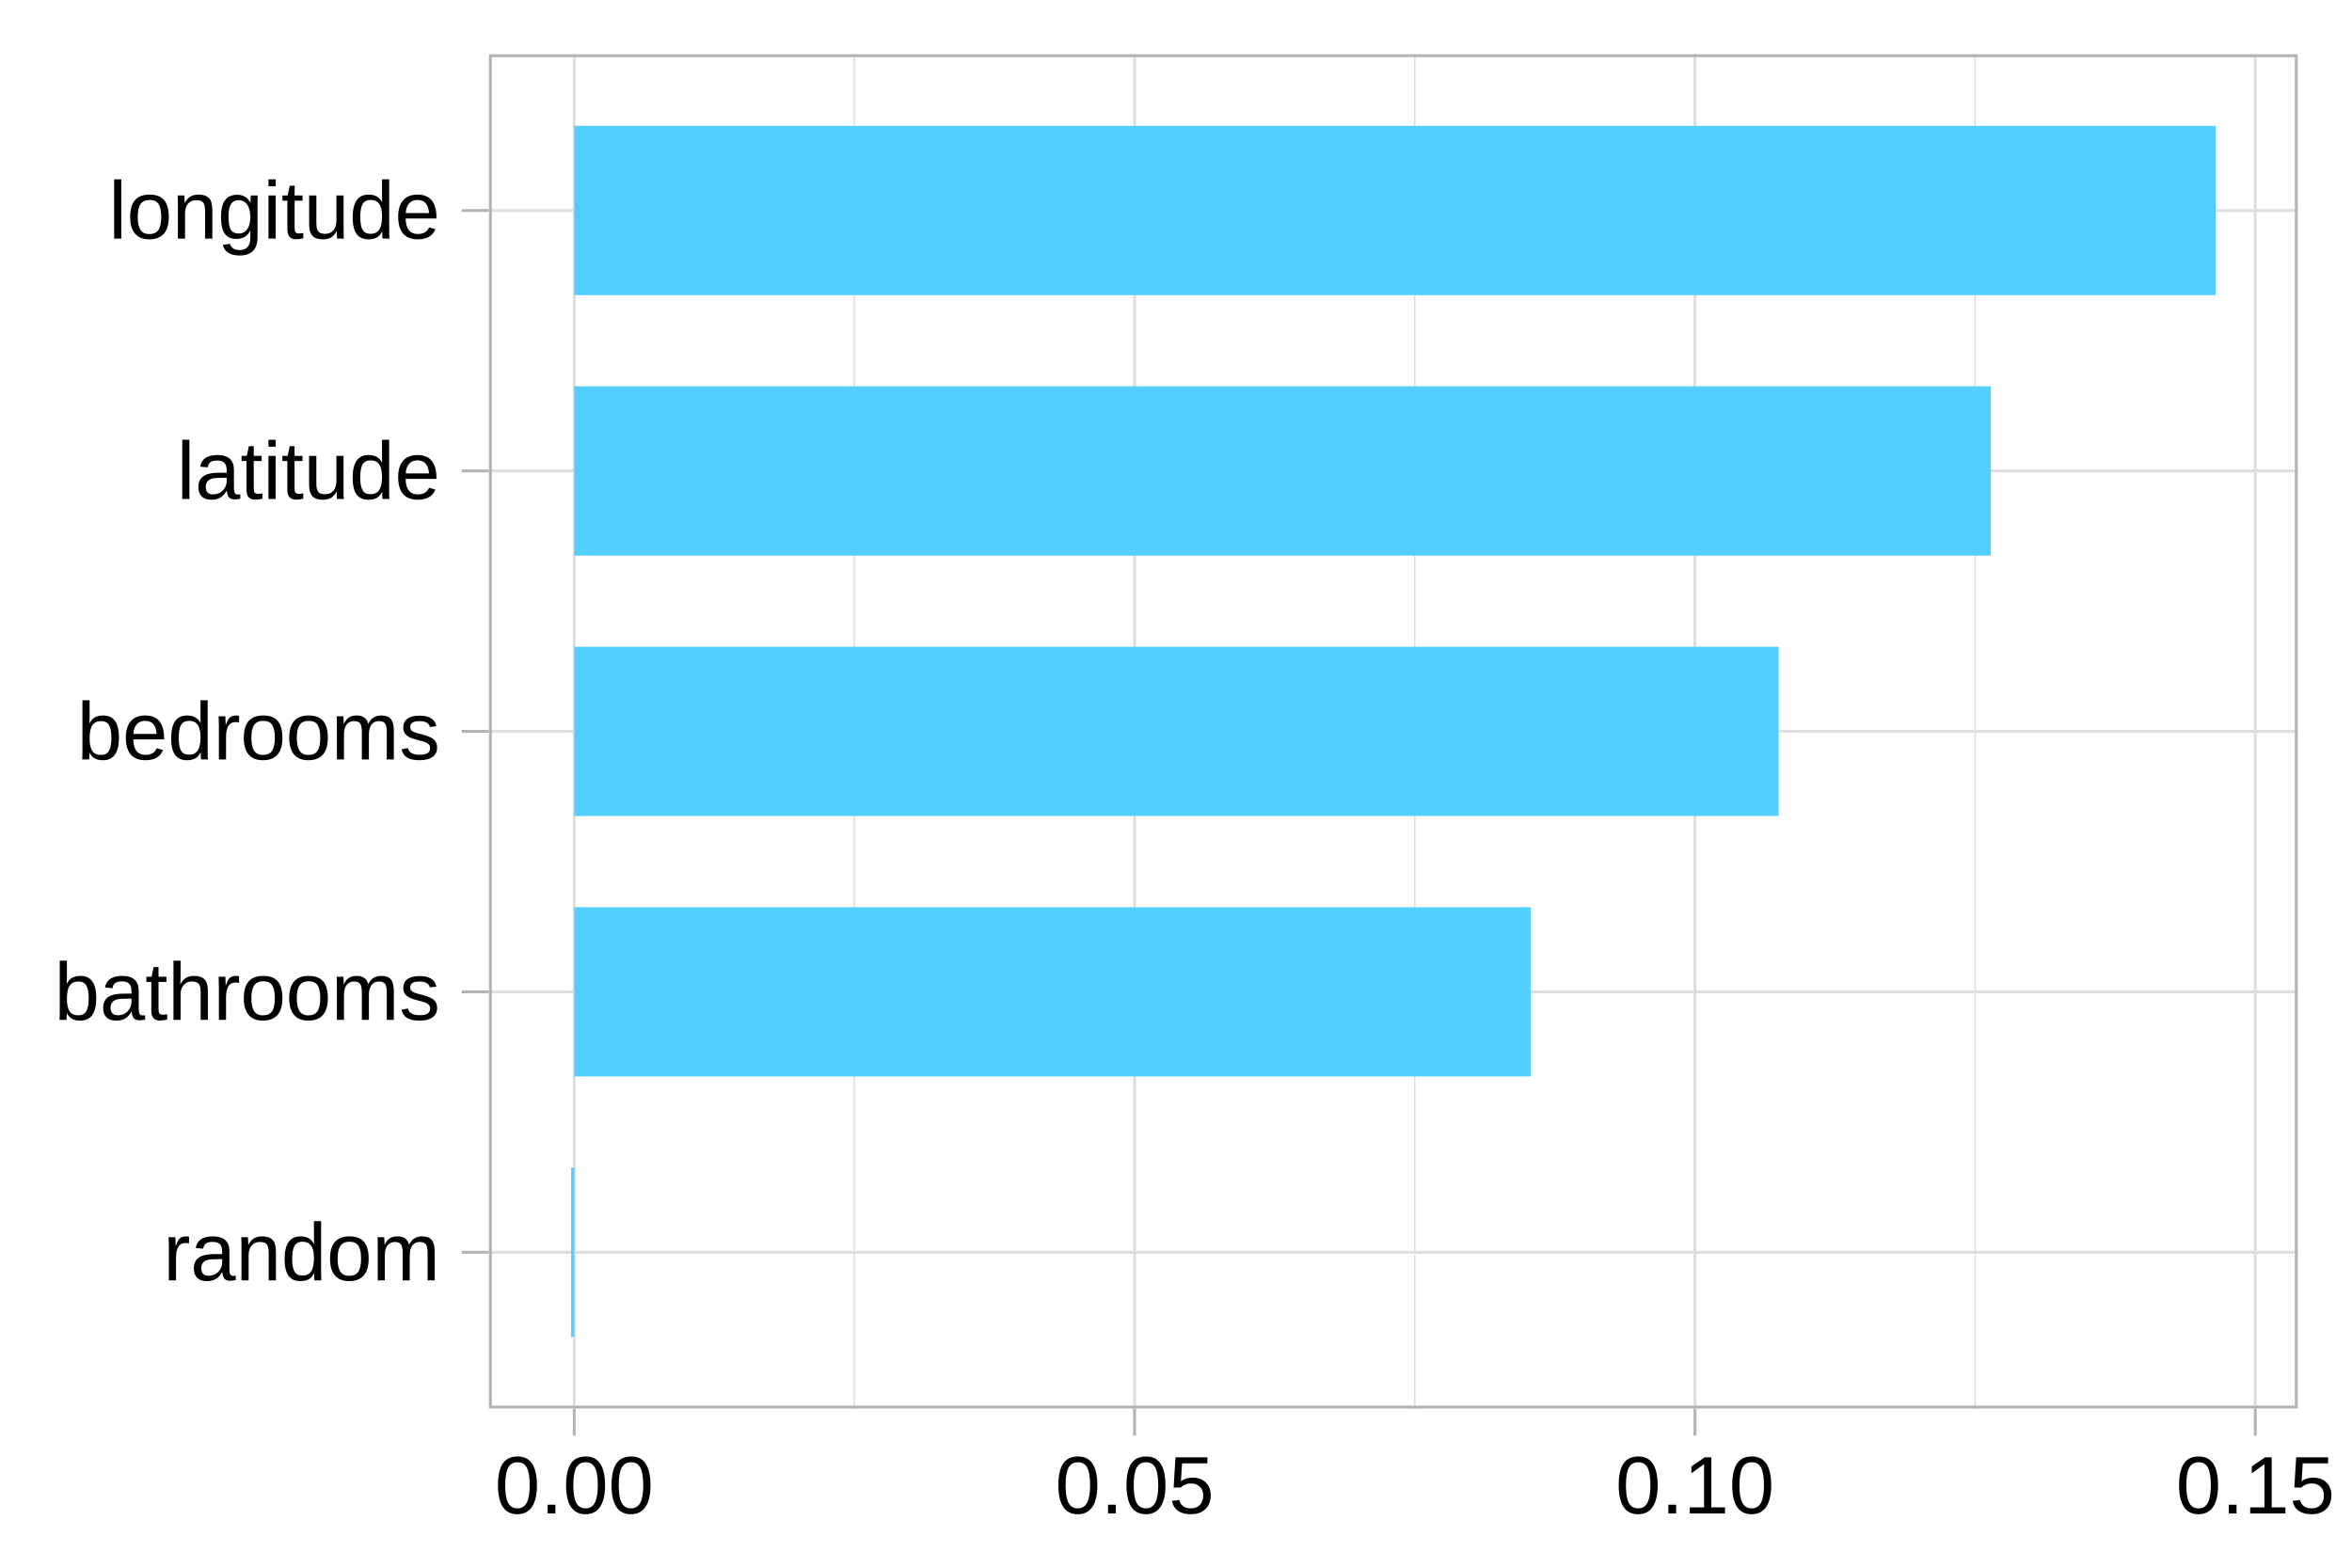
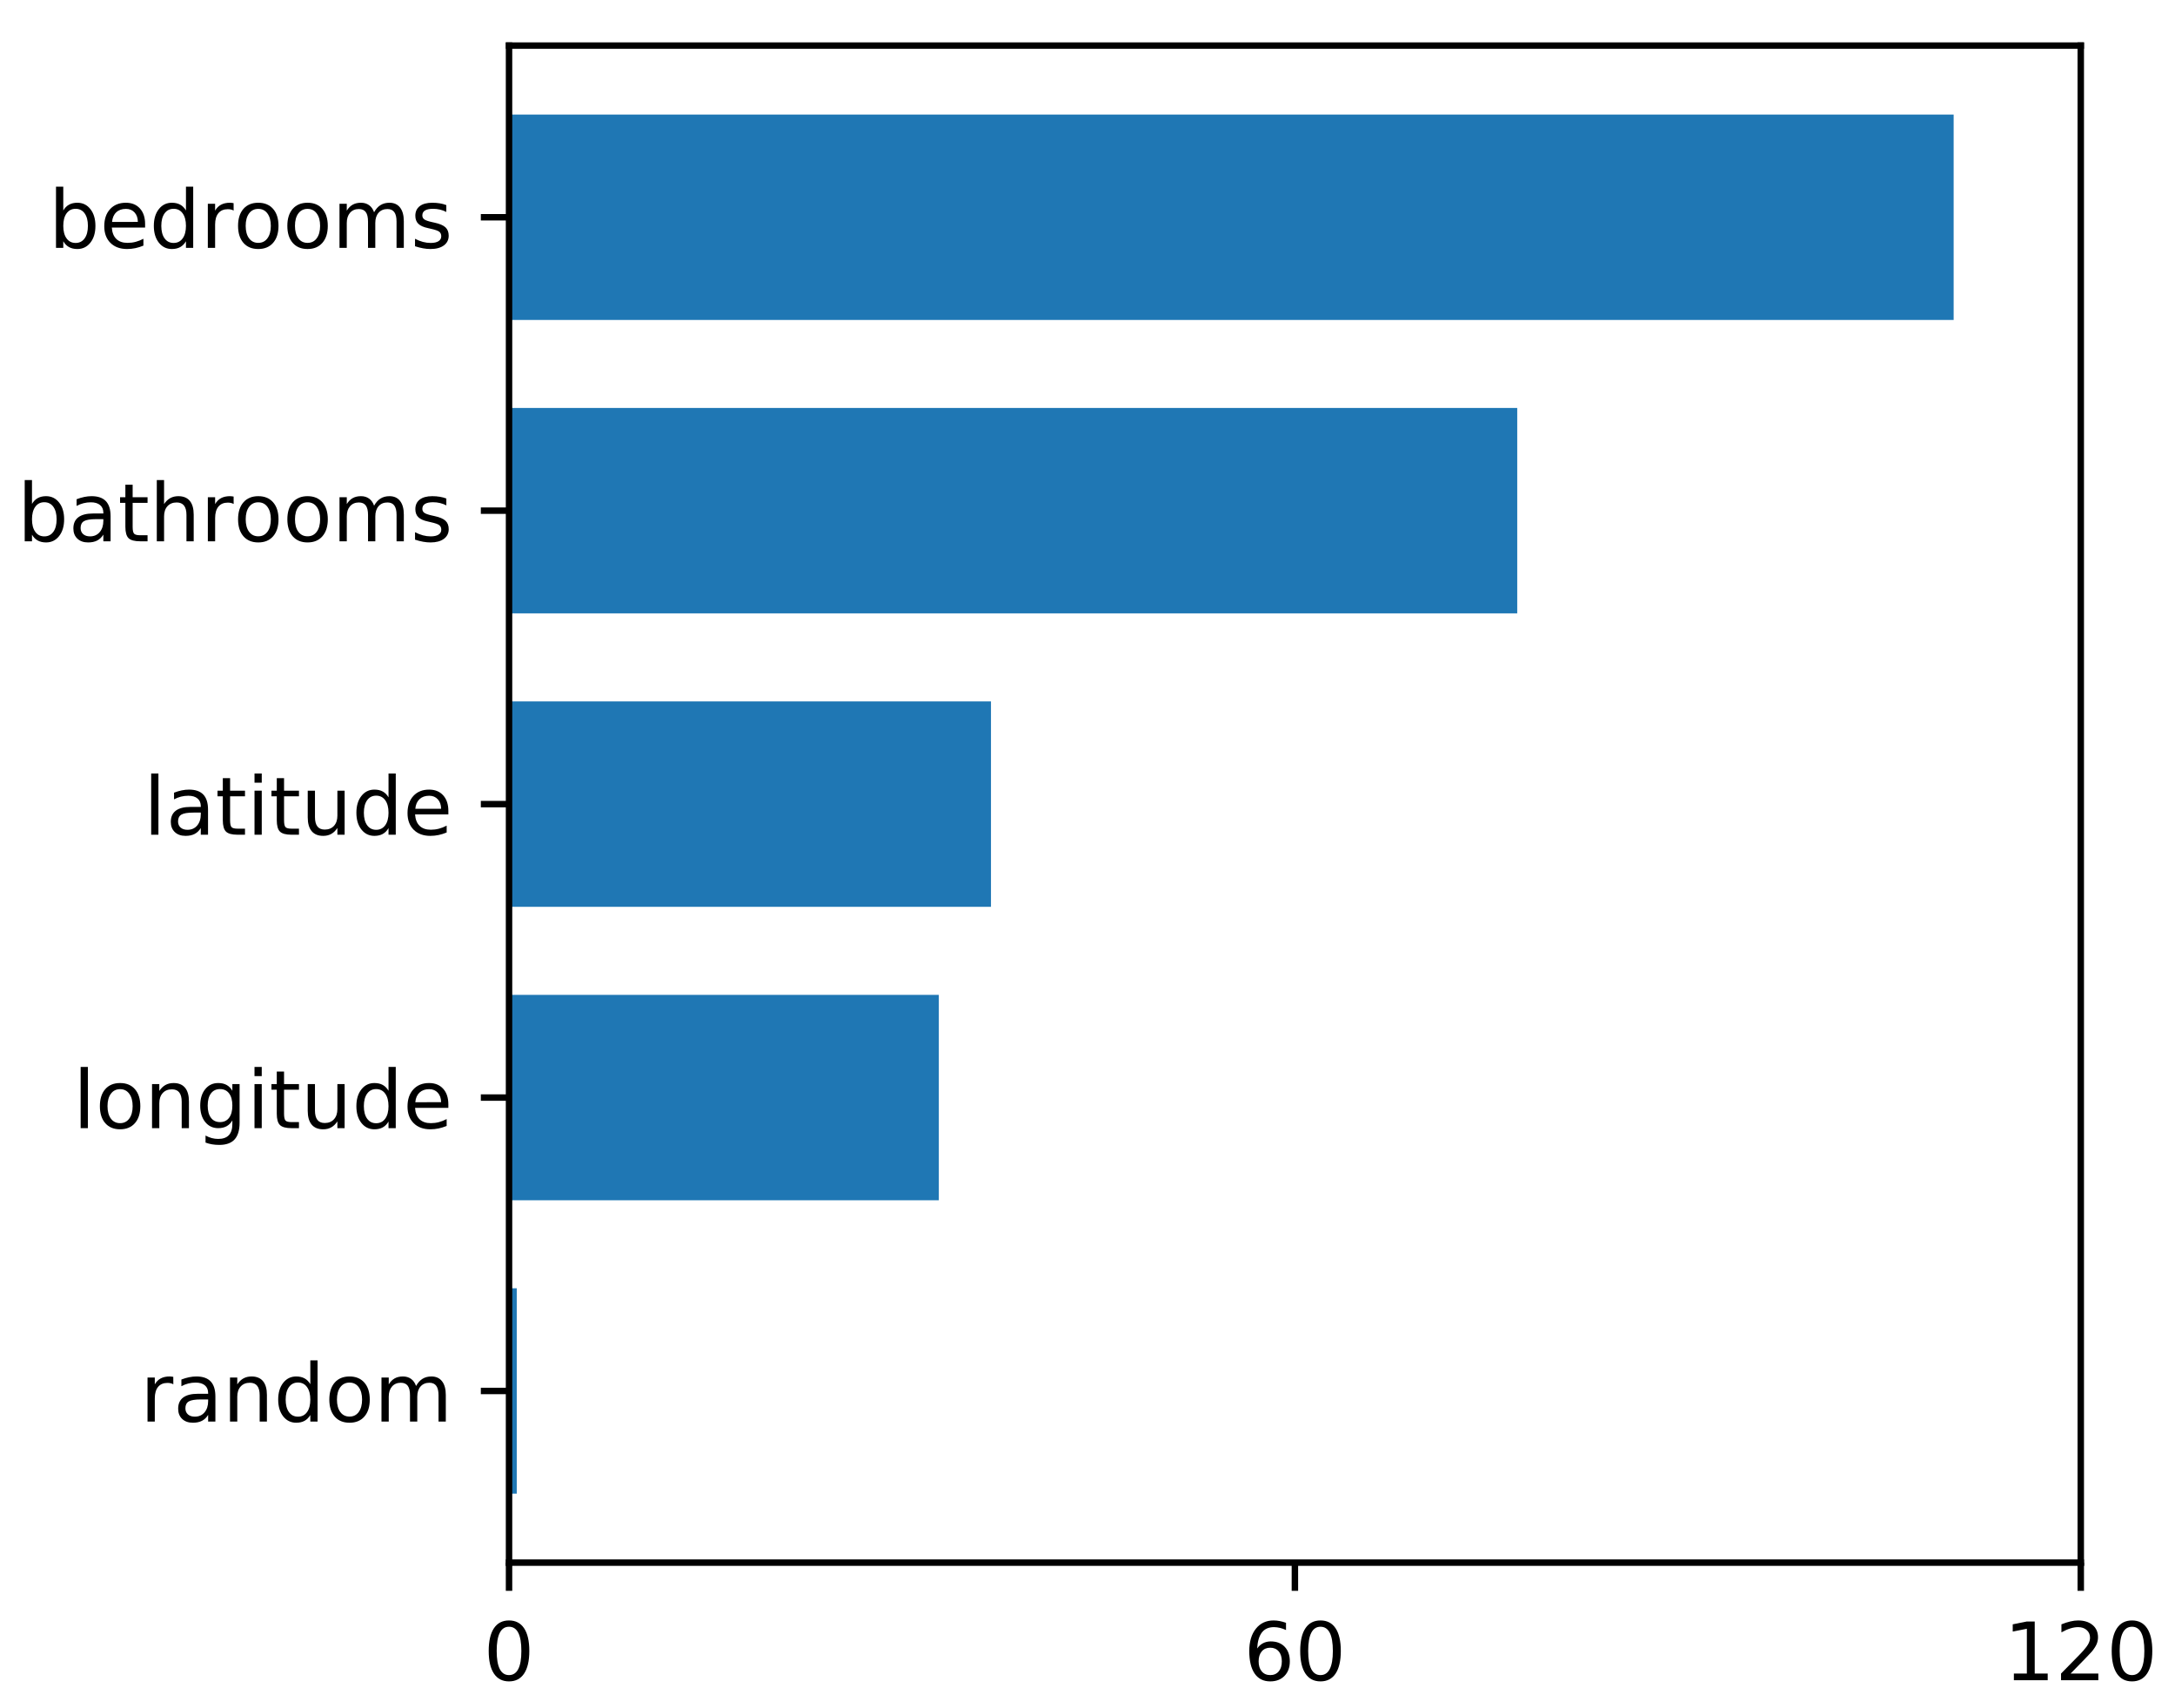
- <svg xmlns="http://www.w3.org/2000/svg" viewBox="0 0 432.00 288.00">
+ <svg xmlns="http://www.w3.org/2000/svg" xmlns:xlink="http://www.w3.org/1999/xlink" height="212pt" version="1.1" viewBox="0 0 270 212" width="270pt">
  <defs>
    <style type="text/css">
-     line, polyline, path, rect, circle {
-       fill: none;
-       stroke: #000000;
-       stroke-linecap: round;
-       stroke-linejoin: round;
-       stroke-miterlimit: 10.00;
-     }
+ *{stroke-linecap:butt;stroke-linejoin:round;}
  </style>
  </defs>
-   <rect width="100%" height="100%" style="stroke: none; fill: #FFFFFF;" />
-   <rect x="-0.00" y="0.00" width="432.00" height="288.00" style="stroke-width: 1.07; stroke: #FFFFFF; fill: #FFFFFF;" />
+   <g id="figure_1">
+     <g id="patch_1">
+       <path d="M 0 212.798  L 270.006 212.798  L 270.006 0  L 0 0  z " style="fill:#ffffff;" />
+     </g>
+     <g id="axes_1">
+       <g id="patch_2">
+         <path d="M 63.19 193.96  L 258.302 193.96  L 258.302 5.66  L 63.19 5.66  z " style="fill:#ffffff;" />
+       </g>
+       <g id="patch_3">
+         <path clip-path="url(#p9d020f6b29)" d="M 63.19 185.401  L 64.149 185.401  L 64.149 159.906  L 63.19 159.906  z " style="fill:#1f77b4;" />
+       </g>
+       <g id="patch_4">
+         <path clip-path="url(#p9d020f6b29)" d="M 63.19 148.979  L 116.544 148.979  L 116.544 123.484  L 63.19 123.484  z " style="fill:#1f77b4;" />
+       </g>
+       <g id="patch_5">
+         <path clip-path="url(#p9d020f6b29)" d="M 63.19 112.558  L 123.018 112.558  L 123.018 87.062  L 63.19 87.062  z " style="fill:#1f77b4;" />
+       </g>
+       <g id="patch_6">
+         <path clip-path="url(#p9d020f6b29)" d="M 63.19 76.136  L 188.346 76.136  L 188.346 50.641  L 63.19 50.641  z " style="fill:#1f77b4;" />
+       </g>
+       <g id="patch_7">
+         <path clip-path="url(#p9d020f6b29)" d="M 63.19 39.714  L 242.523 39.714  L 242.523 14.219  L 63.19 14.219  z " style="fill:#1f77b4;" />
+       </g>
+       <g id="matplotlib.axis_1">
+         <g id="xtick_1">
+           <g id="line2d_1">
+             <defs>
+               <path d="M 0 0  L 0 3.5  " id="m4121022c65" style="stroke:#000000;stroke-width:0.8;" />
+             </defs>
+             <g>
+               <use style="stroke:#000000;stroke-width:0.8;" x="63.19" xlink:href="#m4121022c65" y="193.96" />
+             </g>
+           </g>
+           <g id="text_1">
+             <defs>
+               <path d="M 31.781 66.406  Q 24.172 66.406 20.328 58.906  Q 16.5 51.422 16.5 36.375  Q 16.5 21.391 20.328 13.891  Q 24.172 6.391 31.781 6.391  Q 39.453 6.391 43.281 13.891  Q 47.125 21.391 47.125 36.375  Q 47.125 51.422 43.281 58.906  Q 39.453 66.406 31.781 66.406  z M 31.781 74.219  Q 44.047 74.219 50.516 64.516  Q 56.984 54.828 56.984 36.375  Q 56.984 17.969 50.516 8.266  Q 44.047 -1.422 31.781 -1.422  Q 19.531 -1.422 13.062 8.266  Q 6.594 17.969 6.594 36.375  Q 6.594 54.828 13.062 64.516  Q 19.531 74.219 31.781 74.219  z " id="DejaVuSans-30" />
+             </defs>
+             <g transform="translate(60.00844 208.5584)scale(0.1 -0.1)">
+               <use xlink:href="#DejaVuSans-30" />
+             </g>
+           </g>
+         </g>
+         <g id="xtick_2">
+           <g id="line2d_2">
+             <g>
+               <use style="stroke:#000000;stroke-width:0.8;" x="160.746" xlink:href="#m4121022c65" y="193.96" />
+             </g>
+           </g>
+           <g id="text_2">
+             <defs>
+               <path d="M 33.016 40.375  Q 26.375 40.375 22.484 35.828  Q 18.609 31.297 18.609 23.391  Q 18.609 15.531 22.484 10.953  Q 26.375 6.391 33.016 6.391  Q 39.656 6.391 43.531 10.953  Q 47.406 15.531 47.406 23.391  Q 47.406 31.297 43.531 35.828  Q 39.656 40.375 33.016 40.375  z M 52.594 71.297  L 52.594 62.312  Q 48.875 64.062 45.094 64.984  Q 41.312 65.922 37.594 65.922  Q 27.828 65.922 22.672 59.328  Q 17.531 52.734 16.797 39.406  Q 19.672 43.656 24.016 45.922  Q 28.375 48.188 33.594 48.188  Q 44.578 48.188 50.953 41.516  Q 57.328 34.859 57.328 23.391  Q 57.328 12.156 50.688 5.359  Q 44.047 -1.422 33.016 -1.422  Q 20.359 -1.422 13.672 8.266  Q 6.984 17.969 6.984 36.375  Q 6.984 53.656 15.188 63.938  Q 23.391 74.219 37.203 74.219  Q 40.922 74.219 44.703 73.484  Q 48.484 72.75 52.594 71.297  z " id="DejaVuSans-36" />
+             </defs>
+             <g transform="translate(154.3834 208.5584)scale(0.1 -0.1)">
+               <use xlink:href="#DejaVuSans-36" />
+               <use x="63.623" xlink:href="#DejaVuSans-30" />
+             </g>
+           </g>
+         </g>
+         <g id="xtick_3">
+           <g id="line2d_3">
+             <g>
+               <use style="stroke:#000000;stroke-width:0.8;" x="258.302" xlink:href="#m4121022c65" y="193.96" />
+             </g>
+           </g>
+           <g id="text_3">
+             <defs>
+               <path d="M 12.406 8.297  L 28.516 8.297  L 28.516 63.922  L 10.984 60.406  L 10.984 69.391  L 28.422 72.906  L 38.281 72.906  L 38.281 8.297  L 54.391 8.297  L 54.391 0  L 12.406 0  z " id="DejaVuSans-31" />
+               <path d="M 19.188 8.297  L 53.609 8.297  L 53.609 0  L 7.328 0  L 7.328 8.297  Q 12.938 14.109 22.625 23.891  Q 32.328 33.688 34.812 36.531  Q 39.547 41.844 41.422 45.531  Q 43.312 49.219 43.312 52.781  Q 43.312 58.594 39.234 62.25  Q 35.156 65.922 28.609 65.922  Q 23.969 65.922 18.812 64.312  Q 13.672 62.703 7.812 59.422  L 7.812 69.391  Q 13.766 71.781 18.938 73  Q 24.125 74.219 28.422 74.219  Q 39.75 74.219 46.484 68.547  Q 53.219 62.891 53.219 53.422  Q 53.219 48.922 51.531 44.891  Q 49.859 40.875 45.406 35.406  Q 44.188 33.984 37.641 27.219  Q 31.109 20.453 19.188 8.297  z " id="DejaVuSans-32" />
+             </defs>
+             <g transform="translate(248.7584 208.5584)scale(0.1 -0.1)">
+               <use xlink:href="#DejaVuSans-31" />
+               <use x="63.623" xlink:href="#DejaVuSans-32" />
+               <use x="127.246" xlink:href="#DejaVuSans-30" />
+             </g>
+           </g>
+         </g>
+       </g>
+       <g id="matplotlib.axis_2">
+         <g id="ytick_1">
+           <g id="line2d_4">
+             <defs>
+               <path d="M 0 0  L -3.5 0  " id="m30178b9bb3" style="stroke:#000000;stroke-width:0.8;" />
+             </defs>
+             <g>
+               <use style="stroke:#000000;stroke-width:0.8;" x="63.19" xlink:href="#m30178b9bb3" y="172.653" />
+             </g>
+           </g>
+           <g id="text_4">
+             <defs>
+               <path d="M 41.109 46.297  Q 39.594 47.172 37.812 47.578  Q 36.031 48 33.891 48  Q 26.266 48 22.188 43.047  Q 18.109 38.094 18.109 28.812  L 18.109 0  L 9.078 0  L 9.078 54.688  L 18.109 54.688  L 18.109 46.188  Q 20.953 51.172 25.484 53.578  Q 30.031 56 36.531 56  Q 37.453 56 38.578 55.875  Q 39.703 55.766 41.062 55.516  z " id="DejaVuSans-72" />
+               <path d="M 34.281 27.484  Q 23.391 27.484 19.188 25  Q 14.984 22.516 14.984 16.5  Q 14.984 11.719 18.141 8.906  Q 21.297 6.109 26.703 6.109  Q 34.188 6.109 38.703 11.406  Q 43.219 16.703 43.219 25.484  L 43.219 27.484  z M 52.203 31.203  L 52.203 0  L 43.219 0  L 43.219 8.297  Q 40.141 3.328 35.547 0.953  Q 30.953 -1.422 24.312 -1.422  Q 15.922 -1.422 10.953 3.297  Q 6 8.016 6 15.922  Q 6 25.141 12.172 29.828  Q 18.359 34.516 30.609 34.516  L 43.219 34.516  L 43.219 35.406  Q 43.219 41.609 39.141 45  Q 35.062 48.391 27.688 48.391  Q 23 48.391 18.547 47.266  Q 14.109 46.141 10.016 43.891  L 10.016 52.203  Q 14.938 54.109 19.578 55.047  Q 24.219 56 28.609 56  Q 40.484 56 46.344 49.844  Q 52.203 43.703 52.203 31.203  z " id="DejaVuSans-61" />
+               <path d="M 54.891 33.016  L 54.891 0  L 45.906 0  L 45.906 32.719  Q 45.906 40.484 42.875 44.328  Q 39.844 48.188 33.797 48.188  Q 26.516 48.188 22.312 43.547  Q 18.109 38.922 18.109 30.906  L 18.109 0  L 9.078 0  L 9.078 54.688  L 18.109 54.688  L 18.109 46.188  Q 21.344 51.125 25.703 53.562  Q 30.078 56 35.797 56  Q 45.219 56 50.047 50.172  Q 54.891 44.344 54.891 33.016  z " id="DejaVuSans-6e" />
+               <path d="M 45.406 46.391  L 45.406 75.984  L 54.391 75.984  L 54.391 0  L 45.406 0  L 45.406 8.203  Q 42.578 3.328 38.25 0.953  Q 33.938 -1.422 27.875 -1.422  Q 17.969 -1.422 11.734 6.484  Q 5.516 14.406 5.516 27.297  Q 5.516 40.188 11.734 48.094  Q 17.969 56 27.875 56  Q 33.938 56 38.25 53.625  Q 42.578 51.266 45.406 46.391  z M 14.797 27.297  Q 14.797 17.391 18.875 11.75  Q 22.953 6.109 30.078 6.109  Q 37.203 6.109 41.297 11.75  Q 45.406 17.391 45.406 27.297  Q 45.406 37.203 41.297 42.844  Q 37.203 48.484 30.078 48.484  Q 22.953 48.484 18.875 42.844  Q 14.797 37.203 14.797 27.297  z " id="DejaVuSans-64" />
+               <path d="M 30.609 48.391  Q 23.391 48.391 19.188 42.75  Q 14.984 37.109 14.984 27.297  Q 14.984 17.484 19.156 11.844  Q 23.344 6.203 30.609 6.203  Q 37.797 6.203 41.984 11.859  Q 46.188 17.531 46.188 27.297  Q 46.188 37.016 41.984 42.703  Q 37.797 48.391 30.609 48.391  z M 30.609 56  Q 42.328 56 49.016 48.375  Q 55.719 40.766 55.719 27.297  Q 55.719 13.875 49.016 6.219  Q 42.328 -1.422 30.609 -1.422  Q 18.844 -1.422 12.172 6.219  Q 5.516 13.875 5.516 27.297  Q 5.516 40.766 12.172 48.375  Q 18.844 56 30.609 56  z " id="DejaVuSans-6f" />
+               <path d="M 52 44.188  Q 55.375 50.25 60.062 53.125  Q 64.75 56 71.094 56  Q 79.641 56 84.281 50.016  Q 88.922 44.047 88.922 33.016  L 88.922 0  L 79.891 0  L 79.891 32.719  Q 79.891 40.578 77.094 44.375  Q 74.312 48.188 68.609 48.188  Q 61.625 48.188 57.562 43.547  Q 53.516 38.922 53.516 30.906  L 53.516 0  L 44.484 0  L 44.484 32.719  Q 44.484 40.625 41.703 44.406  Q 38.922 48.188 33.109 48.188  Q 26.219 48.188 22.156 43.531  Q 18.109 38.875 18.109 30.906  L 18.109 0  L 9.078 0  L 9.078 54.688  L 18.109 54.688  L 18.109 46.188  Q 21.188 51.219 25.484 53.609  Q 29.781 56 35.688 56  Q 41.656 56 45.828 52.969  Q 50 49.953 52 44.188  z " id="DejaVuSans-6d" />
+             </defs>
+             <g transform="translate(17.40531 176.4525)scale(0.1 -0.1)">
+               <use xlink:href="#DejaVuSans-72" />
+               <use x="41.113" xlink:href="#DejaVuSans-61" />
+               <use x="102.393" xlink:href="#DejaVuSans-6e" />
+               <use x="165.771" xlink:href="#DejaVuSans-64" />
+               <use x="229.248" xlink:href="#DejaVuSans-6f" />
+               <use x="290.43" xlink:href="#DejaVuSans-6d" />
+             </g>
+           </g>
+         </g>
+         <g id="ytick_2">
+           <g id="line2d_5">
+             <g>
+               <use style="stroke:#000000;stroke-width:0.8;" x="63.19" xlink:href="#m30178b9bb3" y="136.232" />
+             </g>
+           </g>
+           <g id="text_5">
+             <defs>
+               <path d="M 9.422 75.984  L 18.406 75.984  L 18.406 0  L 9.422 0  z " id="DejaVuSans-6c" />
+               <path d="M 45.406 27.984  Q 45.406 37.75 41.375 43.109  Q 37.359 48.484 30.078 48.484  Q 22.859 48.484 18.828 43.109  Q 14.797 37.75 14.797 27.984  Q 14.797 18.266 18.828 12.891  Q 22.859 7.516 30.078 7.516  Q 37.359 7.516 41.375 12.891  Q 45.406 18.266 45.406 27.984  z M 54.391 6.781  Q 54.391 -7.172 48.188 -13.984  Q 42 -20.797 29.203 -20.797  Q 24.469 -20.797 20.266 -20.094  Q 16.062 -19.391 12.109 -17.922  L 12.109 -9.188  Q 16.062 -11.328 19.922 -12.344  Q 23.781 -13.375 27.781 -13.375  Q 36.625 -13.375 41.016 -8.766  Q 45.406 -4.156 45.406 5.172  L 45.406 9.625  Q 42.625 4.781 38.281 2.391  Q 33.938 0 27.875 0  Q 17.828 0 11.672 7.656  Q 5.516 15.328 5.516 27.984  Q 5.516 40.672 11.672 48.328  Q 17.828 56 27.875 56  Q 33.938 56 38.281 53.609  Q 42.625 51.219 45.406 46.391  L 45.406 54.688  L 54.391 54.688  z " id="DejaVuSans-67" />
+               <path d="M 9.422 54.688  L 18.406 54.688  L 18.406 0  L 9.422 0  z M 9.422 75.984  L 18.406 75.984  L 18.406 64.594  L 9.422 64.594  z " id="DejaVuSans-69" />
+               <path d="M 18.312 70.219  L 18.312 54.688  L 36.812 54.688  L 36.812 47.703  L 18.312 47.703  L 18.312 18.016  Q 18.312 11.328 20.141 9.422  Q 21.969 7.516 27.594 7.516  L 36.812 7.516  L 36.812 0  L 27.594 0  Q 17.188 0 13.234 3.875  Q 9.281 7.766 9.281 18.016  L 9.281 47.703  L 2.688 47.703  L 2.688 54.688  L 9.281 54.688  L 9.281 70.219  z " id="DejaVuSans-74" />
+               <path d="M 8.5 21.578  L 8.5 54.688  L 17.484 54.688  L 17.484 21.922  Q 17.484 14.156 20.5 10.266  Q 23.531 6.391 29.594 6.391  Q 36.859 6.391 41.078 11.031  Q 45.312 15.672 45.312 23.688  L 45.312 54.688  L 54.297 54.688  L 54.297 0  L 45.312 0  L 45.312 8.406  Q 42.047 3.422 37.719 1  Q 33.406 -1.422 27.688 -1.422  Q 18.266 -1.422 13.375 4.438  Q 8.5 10.297 8.5 21.578  z M 31.109 56  z " id="DejaVuSans-75" />
+               <path d="M 56.203 29.594  L 56.203 25.203  L 14.891 25.203  Q 15.484 15.922 20.484 11.062  Q 25.484 6.203 34.422 6.203  Q 39.594 6.203 44.453 7.469  Q 49.312 8.734 54.109 11.281  L 54.109 2.781  Q 49.266 0.734 44.188 -0.344  Q 39.109 -1.422 33.891 -1.422  Q 20.797 -1.422 13.156 6.188  Q 5.516 13.812 5.516 26.812  Q 5.516 40.234 12.766 48.109  Q 20.016 56 32.328 56  Q 43.359 56 49.781 48.891  Q 56.203 41.797 56.203 29.594  z M 47.219 32.234  Q 47.125 39.594 43.094 43.984  Q 39.062 48.391 32.422 48.391  Q 24.906 48.391 20.391 44.141  Q 15.875 39.891 15.188 32.172  z " id="DejaVuSans-65" />
+             </defs>
+             <g transform="translate(9.069375 140.0309)scale(0.1 -0.1)">
+               <use xlink:href="#DejaVuSans-6c" />
+               <use x="27.783" xlink:href="#DejaVuSans-6f" />
+               <use x="88.965" xlink:href="#DejaVuSans-6e" />
+               <use x="152.344" xlink:href="#DejaVuSans-67" />
+               <use x="215.82" xlink:href="#DejaVuSans-69" />
+               <use x="243.604" xlink:href="#DejaVuSans-74" />
+               <use x="282.812" xlink:href="#DejaVuSans-75" />
+               <use x="346.191" xlink:href="#DejaVuSans-64" />
+               <use x="409.668" xlink:href="#DejaVuSans-65" />
+             </g>
+           </g>
+         </g>
+         <g id="ytick_3">
+           <g id="line2d_6">
+             <g>
+               <use style="stroke:#000000;stroke-width:0.8;" x="63.19" xlink:href="#m30178b9bb3" y="99.81" />
+             </g>
+           </g>
+           <g id="text_6">
+             <g transform="translate(17.82562 103.6092)scale(0.1 -0.1)">
+               <use xlink:href="#DejaVuSans-6c" />
+               <use x="27.783" xlink:href="#DejaVuSans-61" />
+               <use x="89.062" xlink:href="#DejaVuSans-74" />
+               <use x="128.271" xlink:href="#DejaVuSans-69" />
+               <use x="156.055" xlink:href="#DejaVuSans-74" />
+               <use x="195.264" xlink:href="#DejaVuSans-75" />
+               <use x="258.643" xlink:href="#DejaVuSans-64" />
+               <use x="322.119" xlink:href="#DejaVuSans-65" />
+             </g>
+           </g>
+         </g>
+         <g id="ytick_4">
+           <g id="line2d_7">
+             <g>
+               <use style="stroke:#000000;stroke-width:0.8;" x="63.19" xlink:href="#m30178b9bb3" y="63.388" />
+             </g>
+           </g>
+           <g id="text_7">
+             <defs>
+               <path d="M 48.688 27.297  Q 48.688 37.203 44.609 42.844  Q 40.531 48.484 33.406 48.484  Q 26.266 48.484 22.188 42.844  Q 18.109 37.203 18.109 27.297  Q 18.109 17.391 22.188 11.75  Q 26.266 6.109 33.406 6.109  Q 40.531 6.109 44.609 11.75  Q 48.688 17.391 48.688 27.297  z M 18.109 46.391  Q 20.953 51.266 25.266 53.625  Q 29.594 56 35.594 56  Q 45.562 56 51.781 48.094  Q 58.016 40.188 58.016 27.297  Q 58.016 14.406 51.781 6.484  Q 45.562 -1.422 35.594 -1.422  Q 29.594 -1.422 25.266 0.953  Q 20.953 3.328 18.109 8.203  L 18.109 0  L 9.078 0  L 9.078 75.984  L 18.109 75.984  z " id="DejaVuSans-62" />
+               <path d="M 54.891 33.016  L 54.891 0  L 45.906 0  L 45.906 32.719  Q 45.906 40.484 42.875 44.328  Q 39.844 48.188 33.797 48.188  Q 26.516 48.188 22.312 43.547  Q 18.109 38.922 18.109 30.906  L 18.109 0  L 9.078 0  L 9.078 75.984  L 18.109 75.984  L 18.109 46.188  Q 21.344 51.125 25.703 53.562  Q 30.078 56 35.797 56  Q 45.219 56 50.047 50.172  Q 54.891 44.344 54.891 33.016  z " id="DejaVuSans-68" />
+               <path d="M 44.281 53.078  L 44.281 44.578  Q 40.484 46.531 36.375 47.5  Q 32.281 48.484 27.875 48.484  Q 21.188 48.484 17.844 46.438  Q 14.5 44.391 14.5 40.281  Q 14.5 37.156 16.891 35.375  Q 19.281 33.594 26.516 31.984  L 29.594 31.297  Q 39.156 29.25 43.188 25.516  Q 47.219 21.781 47.219 15.094  Q 47.219 7.469 41.188 3.016  Q 35.156 -1.422 24.609 -1.422  Q 20.219 -1.422 15.453 -0.562  Q 10.688 0.297 5.422 2  L 5.422 11.281  Q 10.406 8.688 15.234 7.391  Q 20.062 6.109 24.812 6.109  Q 31.156 6.109 34.562 8.281  Q 37.984 10.453 37.984 14.406  Q 37.984 18.062 35.516 20.016  Q 33.062 21.969 24.703 23.781  L 21.578 24.516  Q 13.234 26.266 9.516 29.906  Q 5.812 33.547 5.812 39.891  Q 5.812 47.609 11.281 51.797  Q 16.75 56 26.812 56  Q 31.781 56 36.172 55.266  Q 40.578 54.547 44.281 53.078  z " id="DejaVuSans-73" />
+             </defs>
+             <g transform="translate(2.16 67.18756)scale(0.1 -0.1)">
+               <use xlink:href="#DejaVuSans-62" />
+               <use x="63.477" xlink:href="#DejaVuSans-61" />
+               <use x="124.756" xlink:href="#DejaVuSans-74" />
+               <use x="163.965" xlink:href="#DejaVuSans-68" />
+               <use x="227.344" xlink:href="#DejaVuSans-72" />
+               <use x="268.426" xlink:href="#DejaVuSans-6f" />
+               <use x="329.607" xlink:href="#DejaVuSans-6f" />
+               <use x="390.789" xlink:href="#DejaVuSans-6d" />
+               <use x="488.201" xlink:href="#DejaVuSans-73" />
+             </g>
+           </g>
+         </g>
+         <g id="ytick_5">
+           <g id="line2d_8">
+             <g>
+               <use style="stroke:#000000;stroke-width:0.8;" x="63.19" xlink:href="#m30178b9bb3" y="26.967" />
+             </g>
+           </g>
+           <g id="text_8">
+             <g transform="translate(6.044375 30.76589)scale(0.1 -0.1)">
+               <use xlink:href="#DejaVuSans-62" />
+               <use x="63.477" xlink:href="#DejaVuSans-65" />
+               <use x="125" xlink:href="#DejaVuSans-64" />
+               <use x="188.477" xlink:href="#DejaVuSans-72" />
+               <use x="229.559" xlink:href="#DejaVuSans-6f" />
+               <use x="290.74" xlink:href="#DejaVuSans-6f" />
+               <use x="351.922" xlink:href="#DejaVuSans-6d" />
+               <use x="449.334" xlink:href="#DejaVuSans-73" />
+             </g>
+           </g>
+         </g>
+       </g>
+       <g id="patch_8">
+         <path d="M 63.19 193.96  L 63.19 5.66  " style="fill:none;stroke:#000000;stroke-linecap:square;stroke-linejoin:miter;stroke-width:0.8;" />
+       </g>
+       <g id="patch_9">
+         <path d="M 258.302 193.96  L 258.302 5.66  " style="fill:none;stroke:#000000;stroke-linecap:square;stroke-linejoin:miter;stroke-width:0.8;" />
+       </g>
+       <g id="patch_10">
+         <path d="M 63.19 193.96  L 258.302 193.96  " style="fill:none;stroke:#000000;stroke-linecap:square;stroke-linejoin:miter;stroke-width:0.8;" />
+       </g>
+       <g id="patch_11">
+         <path d="M 63.19 5.66  L 258.302 5.66  " style="fill:none;stroke:#000000;stroke-linecap:square;stroke-linejoin:miter;stroke-width:0.8;" />
+       </g>
+     </g>
+   </g>
  <defs>
-     <clipPath id="cpODkuNzk4Mnw0MjIuMDM3fDI1OC43NTh8OS45NjI2NA==">
-       <rect x="89.80" y="9.96" width="332.24" height="248.80" />
+     <clipPath id="p9d020f6b29">
+       <rect height="188.3" width="195.112" x="63.19" y="5.66" />
    </clipPath>
  </defs>
-   <rect x="89.80" y="9.96" width="332.24" height="248.80" style="stroke-width: 1.07; stroke: none; fill: #FFFFFF;" clip-path="url(#cpODkuNzk4Mnw0MjIuMDM3fDI1OC43NTh8OS45NjI2NA==)" />
-   <polyline points="156.93,258.76 156.93,9.96 " style="stroke-width: 0.27; stroke: #DEDEDE; stroke-linecap: butt;" clip-path="url(#cpODkuNzk4Mnw0MjIuMDM3fDI1OC43NTh8OS45NjI2NA==)" />
-   <polyline points="259.86,258.76 259.86,9.96 " style="stroke-width: 0.27; stroke: #DEDEDE; stroke-linecap: butt;" clip-path="url(#cpODkuNzk4Mnw0MjIuMDM3fDI1OC43NTh8OS45NjI2NA==)" />
-   <polyline points="362.78,258.76 362.78,9.96 " style="stroke-width: 0.27; stroke: #DEDEDE; stroke-linecap: butt;" clip-path="url(#cpODkuNzk4Mnw0MjIuMDM3fDI1OC43NTh8OS45NjI2NA==)" />
-   <polyline points="89.80,230.05 422.04,230.05 " style="stroke-width: 0.53; stroke: #DEDEDE; stroke-linecap: butt;" clip-path="url(#cpODkuNzk4Mnw0MjIuMDM3fDI1OC43NTh8OS45NjI2NA==)" />
-   <polyline points="89.80,182.21 422.04,182.21 " style="stroke-width: 0.53; stroke: #DEDEDE; stroke-linecap: butt;" clip-path="url(#cpODkuNzk4Mnw0MjIuMDM3fDI1OC43NTh8OS45NjI2NA==)" />
-   <polyline points="89.80,134.36 422.04,134.36 " style="stroke-width: 0.53; stroke: #DEDEDE; stroke-linecap: butt;" clip-path="url(#cpODkuNzk4Mnw0MjIuMDM3fDI1OC43NTh8OS45NjI2NA==)" />
-   <polyline points="89.80,86.52 422.04,86.52 " style="stroke-width: 0.53; stroke: #DEDEDE; stroke-linecap: butt;" clip-path="url(#cpODkuNzk4Mnw0MjIuMDM3fDI1OC43NTh8OS45NjI2NA==)" />
-   <polyline points="89.80,38.67 422.04,38.67 " style="stroke-width: 0.53; stroke: #DEDEDE; stroke-linecap: butt;" clip-path="url(#cpODkuNzk4Mnw0MjIuMDM3fDI1OC43NTh8OS45NjI2NA==)" />
-   <polyline points="105.47,258.76 105.47,9.96 " style="stroke-width: 0.53; stroke: #DEDEDE; stroke-linecap: butt;" clip-path="url(#cpODkuNzk4Mnw0MjIuMDM3fDI1OC43NTh8OS45NjI2NA==)" />
-   <polyline points="208.39,258.76 208.39,9.96 " style="stroke-width: 0.53; stroke: #DEDEDE; stroke-linecap: butt;" clip-path="url(#cpODkuNzk4Mnw0MjIuMDM3fDI1OC43NTh8OS45NjI2NA==)" />
-   <polyline points="311.32,258.76 311.32,9.96 " style="stroke-width: 0.53; stroke: #DEDEDE; stroke-linecap: butt;" clip-path="url(#cpODkuNzk4Mnw0MjIuMDM3fDI1OC43NTh8OS45NjI2NA==)" />
-   <polyline points="414.24,258.76 414.24,9.96 " style="stroke-width: 0.53; stroke: #DEDEDE; stroke-linecap: butt;" clip-path="url(#cpODkuNzk4Mnw0MjIuMDM3fDI1OC43NTh8OS45NjI2NA==)" />
-   <rect x="104.90" y="214.50" width="0.57" height="31.10" style="stroke-width: 1.07; stroke: none; stroke-linecap: butt; fill: #53CFFF;" clip-path="url(#cpODkuNzk4Mnw0MjIuMDM3fDI1OC43NTh8OS45NjI2NA==)" />
-   <rect x="105.47" y="166.66" width="175.66" height="31.10" style="stroke-width: 1.07; stroke: none; stroke-linecap: butt; fill: #53CFFF;" clip-path="url(#cpODkuNzk4Mnw0MjIuMDM3fDI1OC43NTh8OS45NjI2NA==)" />
-   <rect x="105.47" y="118.81" width="221.21" height="31.10" style="stroke-width: 1.07; stroke: none; stroke-linecap: butt; fill: #53CFFF;" clip-path="url(#cpODkuNzk4Mnw0MjIuMDM3fDI1OC43NTh8OS45NjI2NA==)" />
-   <rect x="105.47" y="70.97" width="260.19" height="31.10" style="stroke-width: 1.07; stroke: none; stroke-linecap: butt; fill: #53CFFF;" clip-path="url(#cpODkuNzk4Mnw0MjIuMDM3fDI1OC43NTh8OS45NjI2NA==)" />
-   <rect x="105.47" y="23.12" width="301.47" height="31.10" style="stroke-width: 1.07; stroke: none; stroke-linecap: butt; fill: #53CFFF;" clip-path="url(#cpODkuNzk4Mnw0MjIuMDM3fDI1OC43NTh8OS45NjI2NA==)" />
-   <rect x="89.80" y="9.96" width="332.24" height="248.80" style="stroke-width: 1.07; stroke: #B3B3B3;" clip-path="url(#cpODkuNzk4Mnw0MjIuMDM3fDI1OC43NTh8OS45NjI2NA==)" />
-   <defs>
-     <clipPath id="cpMHw0MzJ8Mjg4fDA=">
-       <rect x="0.00" y="0.00" width="432.00" height="288.00" />
-     </clipPath>
-   </defs>
-   <g clip-path="url(#cpMHw0MzJ8Mjg4fDA=)">
-     <text x="29.97" y="235.21" style="font-size: 15.00px; font-family: Liberation Sans;" textLength="50.86px" lengthAdjust="spacingAndGlyphs">random</text>
-   </g>
-   <g clip-path="url(#cpMHw0MzJ8Mjg4fDA=)">
-     <text x="9.96" y="187.36" style="font-size: 15.00px; font-family: Liberation Sans;" textLength="70.87px" lengthAdjust="spacingAndGlyphs">bathrooms</text>
-   </g>
-   <g clip-path="url(#cpMHw0MzJ8Mjg4fDA=)">
-     <text x="14.13" y="139.52" style="font-size: 15.00px; font-family: Liberation Sans;" textLength="66.70px" lengthAdjust="spacingAndGlyphs">bedrooms</text>
-   </g>
-   <g clip-path="url(#cpMHw0MzJ8Mjg4fDA=)">
-     <text x="32.46" y="91.67" style="font-size: 15.00px; font-family: Liberation Sans;" textLength="48.37px" lengthAdjust="spacingAndGlyphs">latitude</text>
-   </g>
-   <g clip-path="url(#cpMHw0MzJ8Mjg4fDA=)">
-     <text x="19.95" y="43.83" style="font-size: 15.00px; font-family: Liberation Sans;" textLength="60.89px" lengthAdjust="spacingAndGlyphs">longitude</text>
-   </g>
-   <polyline points="84.82,230.05 89.80,230.05 " style="stroke-width: 0.53; stroke: #B3B3B3; stroke-linecap: butt;" clip-path="url(#cpMHw0MzJ8Mjg4fDA=)" />
-   <polyline points="84.82,182.21 89.80,182.21 " style="stroke-width: 0.53; stroke: #B3B3B3; stroke-linecap: butt;" clip-path="url(#cpMHw0MzJ8Mjg4fDA=)" />
-   <polyline points="84.82,134.36 89.80,134.36 " style="stroke-width: 0.53; stroke: #B3B3B3; stroke-linecap: butt;" clip-path="url(#cpMHw0MzJ8Mjg4fDA=)" />
-   <polyline points="84.82,86.52 89.80,86.52 " style="stroke-width: 0.53; stroke: #B3B3B3; stroke-linecap: butt;" clip-path="url(#cpMHw0MzJ8Mjg4fDA=)" />
-   <polyline points="84.82,38.67 89.80,38.67 " style="stroke-width: 0.53; stroke: #B3B3B3; stroke-linecap: butt;" clip-path="url(#cpMHw0MzJ8Mjg4fDA=)" />
-   <polyline points="105.47,263.74 105.47,258.76 " style="stroke-width: 0.53; stroke: #B3B3B3; stroke-linecap: butt;" clip-path="url(#cpMHw0MzJ8Mjg4fDA=)" />
-   <polyline points="208.39,263.74 208.39,258.76 " style="stroke-width: 0.53; stroke: #B3B3B3; stroke-linecap: butt;" clip-path="url(#cpMHw0MzJ8Mjg4fDA=)" />
-   <polyline points="311.32,263.74 311.32,258.76 " style="stroke-width: 0.53; stroke: #B3B3B3; stroke-linecap: butt;" clip-path="url(#cpMHw0MzJ8Mjg4fDA=)" />
-   <polyline points="414.24,263.74 414.24,258.76 " style="stroke-width: 0.53; stroke: #B3B3B3; stroke-linecap: butt;" clip-path="url(#cpMHw0MzJ8Mjg4fDA=)" />
-   <g clip-path="url(#cpMHw0MzJ8Mjg4fDA=)">
-     <text x="90.87" y="278.04" style="font-size: 15.00px; font-family: Liberation Sans;" textLength="29.19px" lengthAdjust="spacingAndGlyphs">0.00</text>
-   </g>
-   <g clip-path="url(#cpMHw0MzJ8Mjg4fDA=)">
-     <text x="193.80" y="278.04" style="font-size: 15.00px; font-family: Liberation Sans;" textLength="29.19px" lengthAdjust="spacingAndGlyphs">0.05</text>
-   </g>
-   <g clip-path="url(#cpMHw0MzJ8Mjg4fDA=)">
-     <text x="296.72" y="278.04" style="font-size: 15.00px; font-family: Liberation Sans;" textLength="29.19px" lengthAdjust="spacingAndGlyphs">0.10</text>
-   </g>
-   <g clip-path="url(#cpMHw0MzJ8Mjg4fDA=)">
-     <text x="399.65" y="278.04" style="font-size: 15.00px; font-family: Liberation Sans;" textLength="29.19px" lengthAdjust="spacingAndGlyphs">0.15</text>
-   </g>
</svg>
